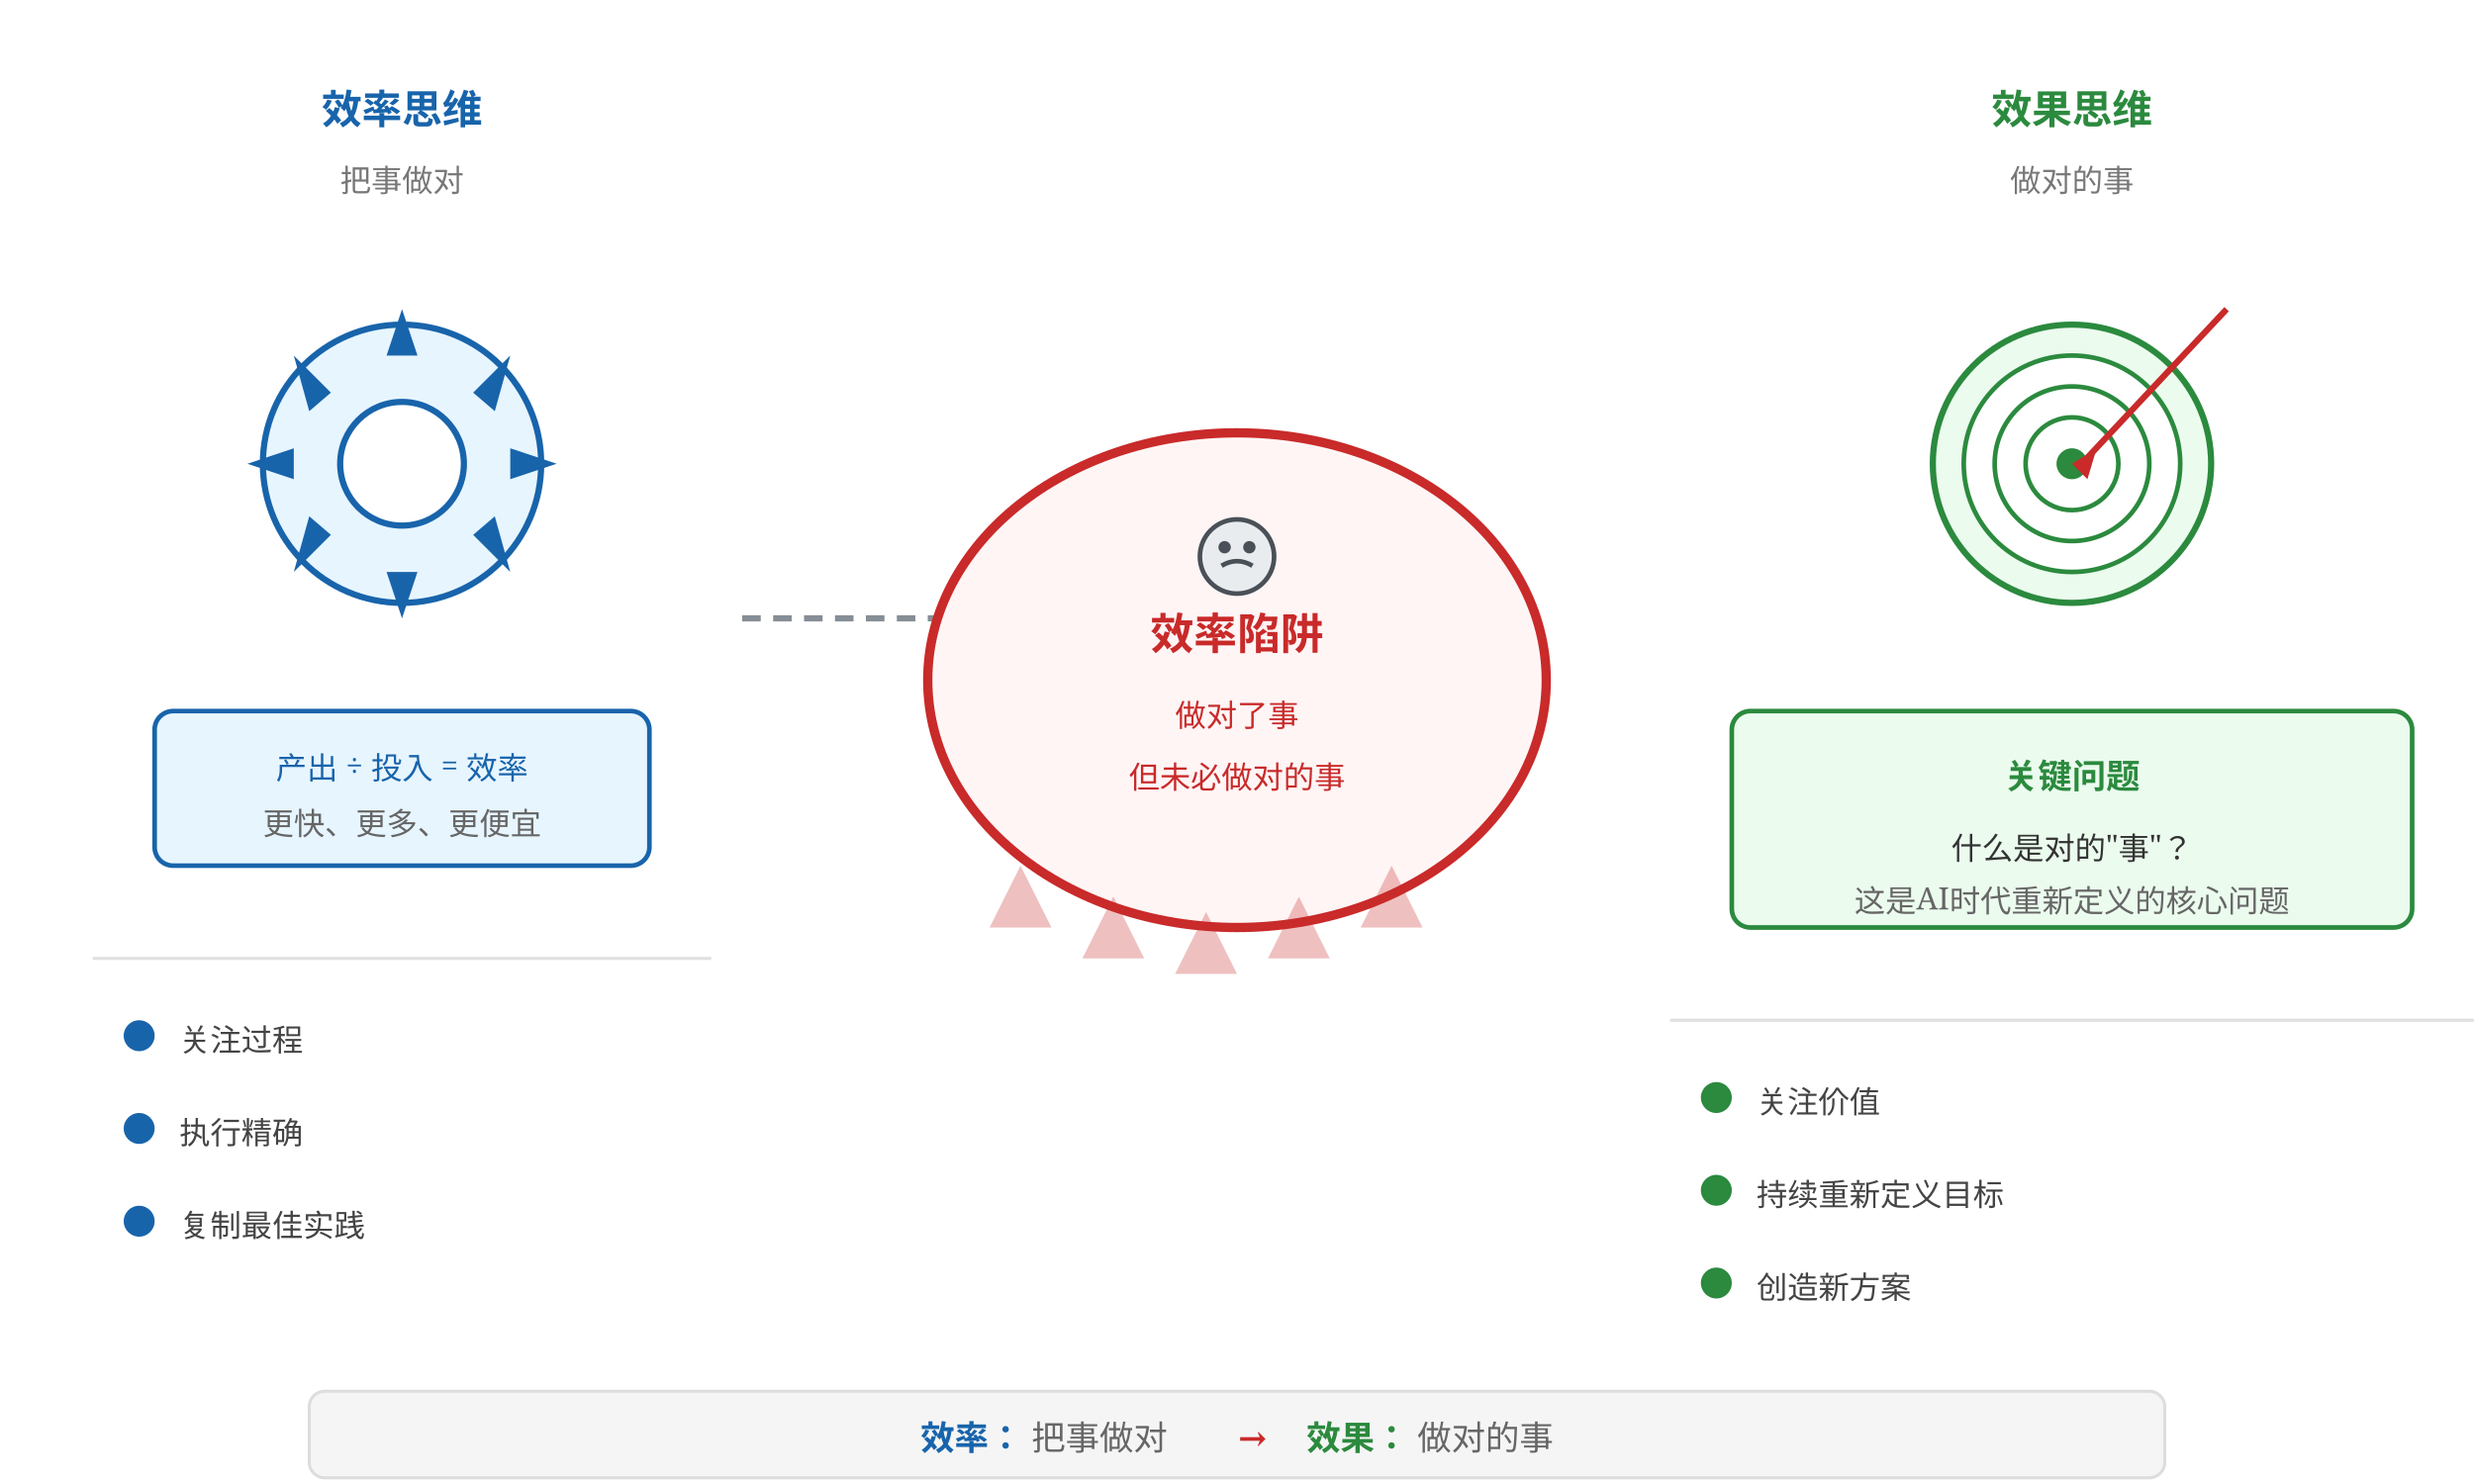
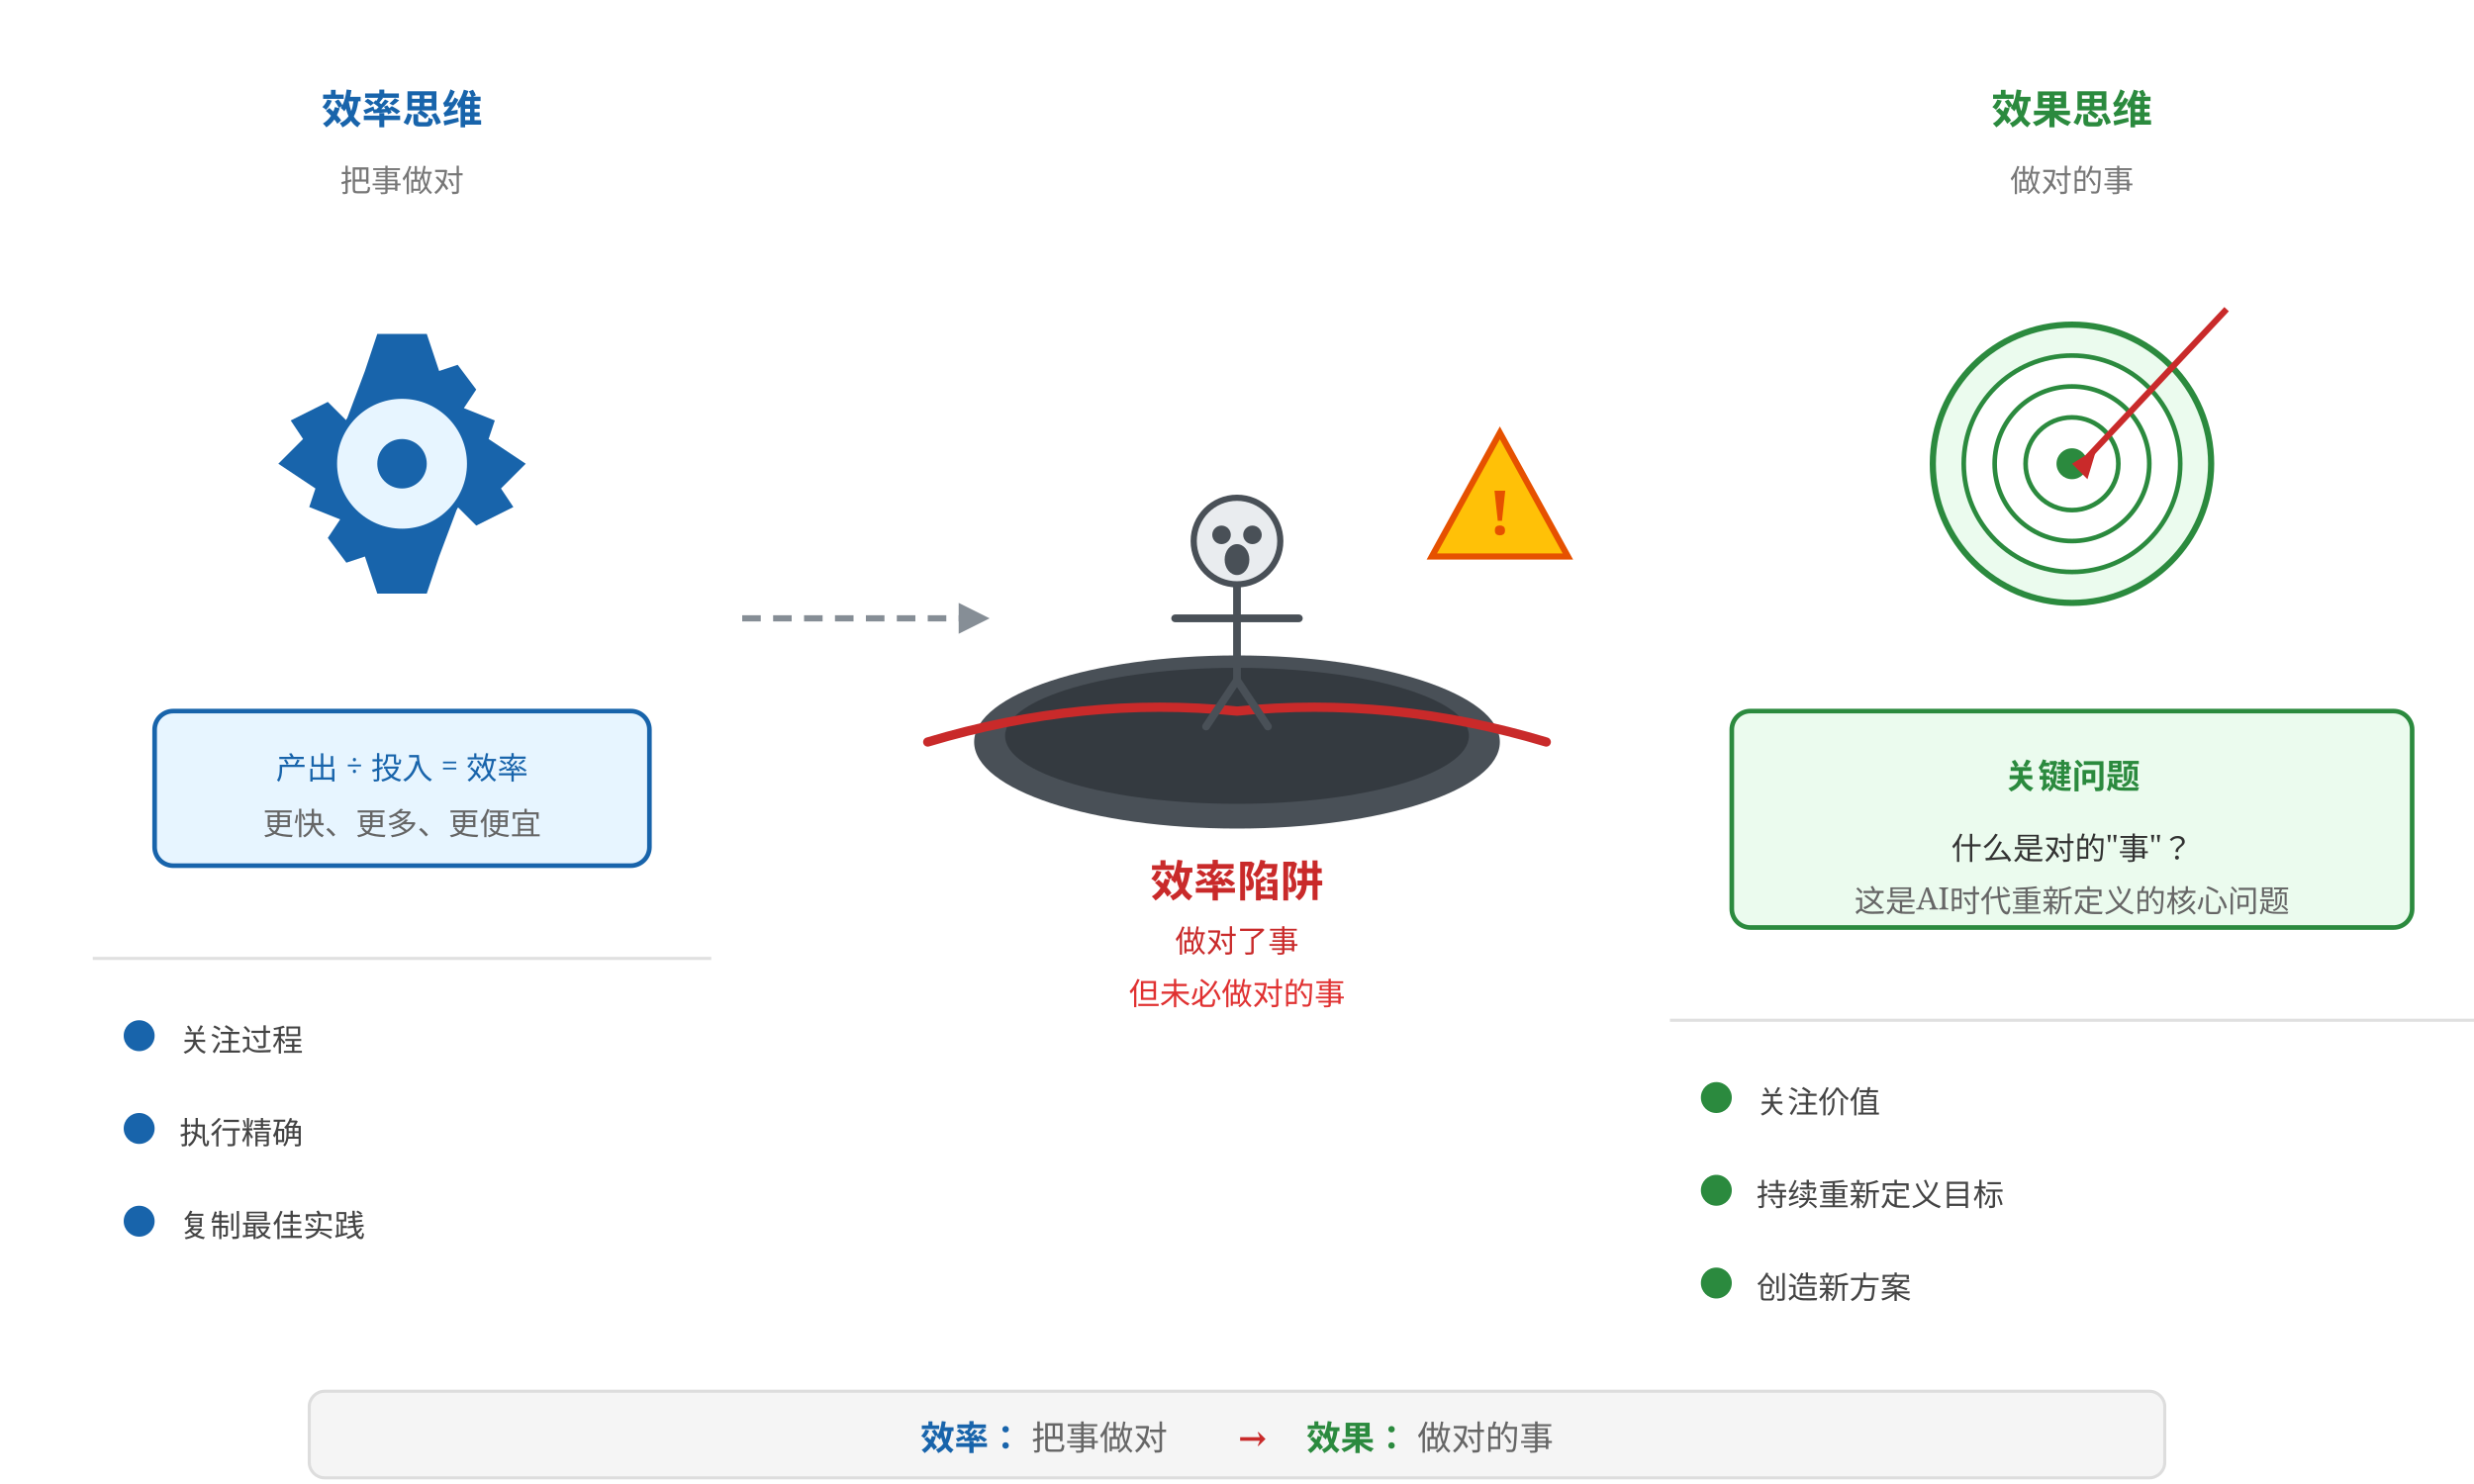
<svg xmlns="http://www.w3.org/2000/svg" viewBox="0 0 800 480" style="font-family: 'Songti SC', serif; background: #fefefe;">
  <rect width="800" height="480" fill="white" />
  <text x="130" y="40" text-anchor="middle" font-size="13" font-weight="bold" fill="#1864ab">效率思维</text>
  <text x="130" y="62" text-anchor="middle" font-size="10" fill="#777">把事做对</text>
-   <circle cx="130" cy="150" r="45" fill="#e7f5ff" stroke="#1864ab" stroke-width="2" />
-   <circle cx="130" cy="150" r="20" fill="#fff" stroke="#1864ab" stroke-width="2" />
-   <path d="M130 100 L125 115 L135 115 Z" fill="#1864ab" />
-   <path d="M130 200 L125 185 L135 185 Z" fill="#1864ab" />
-   <path d="M80 150 L95 145 L95 155 Z" fill="#1864ab" />
-   <path d="M180 150 L165 145 L165 155 Z" fill="#1864ab" />
-   <path d="M95 115 L107 127 L100 133 Z" fill="#1864ab" />
-   <path d="M165 185 L153 173 L160 167 Z" fill="#1864ab" />
-   <path d="M95 185 L107 173 L100 167 Z" fill="#1864ab" />
-   <path d="M165 115 L153 127 L160 133 Z" fill="#1864ab" />
+   <g transform="translate(130, 150)">
+     <path d="M0 -42 L8 -42 L12 -30 L18 -32 L24 -24 L20 -18 L30 -14 L28 -8 L40 0 L32 8 L36 14 L24 20 L18 14 L12 30 L8 42 L0 42 L-8 42 L-12 30 L-18 32 L-24 24 L-20 18 L-30 14 L-28 8 L-40 0 L-32 -8 L-36 -14 L-24 -20 L-18 -14 L-12 -30 L-8 -42 Z" fill="#1864ab" />
+     <circle cx="0" cy="0" r="22" fill="#e7f5ff" stroke="#1864ab" stroke-width="2" />
+     <circle cx="0" cy="0" r="8" fill="#1864ab" />
+   </g>
  <rect x="50" y="230" width="160" height="50" rx="6" fill="#e7f5ff" stroke="#1864ab" stroke-width="1.5" />
  <text x="130" y="252" text-anchor="middle" font-size="10" fill="#1864ab">产出 ÷ 投入 = 效率</text>
  <text x="130" y="270" text-anchor="middle" font-size="10" fill="#666">更快、更多、更便宜</text>
  <line x1="30" y1="310" x2="230" y2="310" stroke="#e0e0e0" stroke-width="1" />
  <circle cx="45" cy="335" r="5" fill="#1864ab" />
  <text x="58" y="340" font-size="10" fill="#444">关注过程</text>
  <circle cx="45" cy="365" r="5" fill="#1864ab" />
  <text x="58" y="370" font-size="10" fill="#444">执行精确</text>
  <circle cx="45" cy="395" r="5" fill="#1864ab" />
  <text x="58" y="400" font-size="10" fill="#444">复制最佳实践</text>
  <path d="M240 200 L320 200" fill="none" stroke="#868e96" stroke-width="2" stroke-dasharray="6,4" />
  <polygon points="320,200 310,195 310,205" fill="#868e96" />
-   <ellipse cx="400" cy="220" rx="100" ry="80" fill="#fff5f5" stroke="#c92a2a" stroke-width="3" />
-   <text x="400" y="210" text-anchor="middle" font-size="14" font-weight="bold" fill="#c92a2a">效率陷阱</text>
-   <text x="400" y="235" text-anchor="middle" font-size="10" fill="#c92a2a">做对了事</text>
-   <text x="400" y="255" text-anchor="middle" font-size="10" fill="#c92a2a">但未必做对的事</text>
-   <path d="M330 280 L340 300 L320 300 Z" fill="#c92a2a" opacity="0.3" />
-   <path d="M360 290 L370 310 L350 310 Z" fill="#c92a2a" opacity="0.3" />
-   <path d="M390 295 L400 315 L380 315 Z" fill="#c92a2a" opacity="0.3" />
-   <path d="M420 290 L430 310 L410 310 Z" fill="#c92a2a" opacity="0.3" />
-   <path d="M450 280 L460 300 L440 300 Z" fill="#c92a2a" opacity="0.3" />
-   <circle cx="400" cy="180" r="12" fill="#e9ecef" stroke="#495057" stroke-width="1.5" />
-   <circle cx="396" cy="177" r="2" fill="#495057" />
-   <circle cx="404" cy="177" r="2" fill="#495057" />
-   <path d="M395 183 Q400 180 405 183" fill="none" stroke="#495057" stroke-width="1.5" />
+   <ellipse cx="400" cy="240" rx="85" ry="28" fill="#495057" />
+   <ellipse cx="400" cy="238" rx="75" ry="22" fill="#343a40" />
+   <path d="M300 240 Q350 225 400 230 Q450 225 500 240" fill="none" stroke="#c92a2a" stroke-width="3" stroke-linecap="round" />
+   <g transform="translate(400, 175)">
+     <circle cx="0" cy="0" r="14" fill="#e9ecef" stroke="#495057" stroke-width="2" />
+     <circle cx="-5" cy="-2" r="3" fill="#495057" />
+     <circle cx="5" cy="-2" r="3" fill="#495057" />
+     <ellipse cx="0" cy="6" rx="4" ry="5" fill="#495057" />
+     <line x1="0" y1="14" x2="0" y2="45" stroke="#495057" stroke-width="2.5" />
+     <line x1="-20" y1="25" x2="20" y2="25" stroke="#495057" stroke-width="2.5" stroke-linecap="round" />
+     <line x1="0" y1="45" x2="-10" y2="60" stroke="#495057" stroke-width="2.5" stroke-linecap="round" />
+     <line x1="0" y1="45" x2="10" y2="60" stroke="#495057" stroke-width="2.5" stroke-linecap="round" />
+   </g>
+   <text x="400" y="290" text-anchor="middle" font-size="14" font-weight="bold" fill="#c92a2a">效率陷阱</text>
+   <text x="400" y="308" text-anchor="middle" font-size="10" fill="#c92a2a">做对了事</text>
+   <text x="400" y="325" text-anchor="middle" font-size="10" fill="#e03131">但未必做对的事</text>
+   <g transform="translate(485, 165)">
+     <polygon points="0,-25 22,15 -22,15" fill="#ffc107" stroke="#e65100" stroke-width="2" />
+     <text x="0" y="8" text-anchor="middle" font-size="20" font-weight="bold" fill="#e65100">!</text>
+   </g>
  <text x="670" y="40" text-anchor="middle" font-size="13" font-weight="bold" fill="#2b8a3e">效果思维</text>
  <text x="670" y="62" text-anchor="middle" font-size="10" fill="#777">做对的事</text>
  <circle cx="670" cy="150" r="45" fill="#ebfbee" stroke="#2b8a3e" stroke-width="2" />
  <circle cx="670" cy="150" r="35" fill="#fff" stroke="#2b8a3e" stroke-width="1.5" />
  <circle cx="670" cy="150" r="25" fill="#fff" stroke="#2b8a3e" stroke-width="1.5" />
  <circle cx="670" cy="150" r="15" fill="#fff" stroke="#2b8a3e" stroke-width="1.5" />
  <circle cx="670" cy="150" r="5" fill="#2b8a3e" />
  <line x1="720" y1="100" x2="675" y2="148" stroke="#c92a2a" stroke-width="2" />
  <polygon points="670,150 678,145 675,155" fill="#c92a2a" />
  <rect x="560" y="230" width="220" height="70" rx="6" fill="#ebfbee" stroke="#2b8a3e" stroke-width="1.5" />
  <text x="670" y="255" text-anchor="middle" font-size="11" font-weight="bold" fill="#2b8a3e">关键问题</text>
  <text x="670" y="278" text-anchor="middle" font-size="10" fill="#333">什么是对的"事"？</text>
  <text x="670" y="295" text-anchor="middle" font-size="10" fill="#666">这是AI时代重新定义的核心问题</text>
  <line x1="540" y1="330" x2="800" y2="330" stroke="#e0e0e0" stroke-width="1" />
  <circle cx="555" cy="355" r="5" fill="#2b8a3e" />
  <text x="568" y="360" font-size="10" fill="#444">关注价值</text>
  <circle cx="555" cy="385" r="5" fill="#2b8a3e" />
  <text x="568" y="390" font-size="10" fill="#444">持续重新定义目标</text>
  <circle cx="555" cy="415" r="5" fill="#2b8a3e" />
  <text x="568" y="420" font-size="10" fill="#444">创造新方案</text>
  <rect x="100" y="450" width="600" height="28" rx="5" fill="#f5f5f5" stroke="#ddd" stroke-width="1" />
  <text x="400" y="469" text-anchor="middle" font-size="11">
    <tspan fill="#1864ab" font-weight="bold">效率：</tspan>
    <tspan fill="#666">把事做对</tspan>
    <tspan dx="20" fill="#c92a2a" font-weight="bold">→</tspan>
    <tspan dx="10" fill="#2b8a3e" font-weight="bold">效果：</tspan>
    <tspan fill="#666">做对的事</tspan>
  </text>
</svg>
